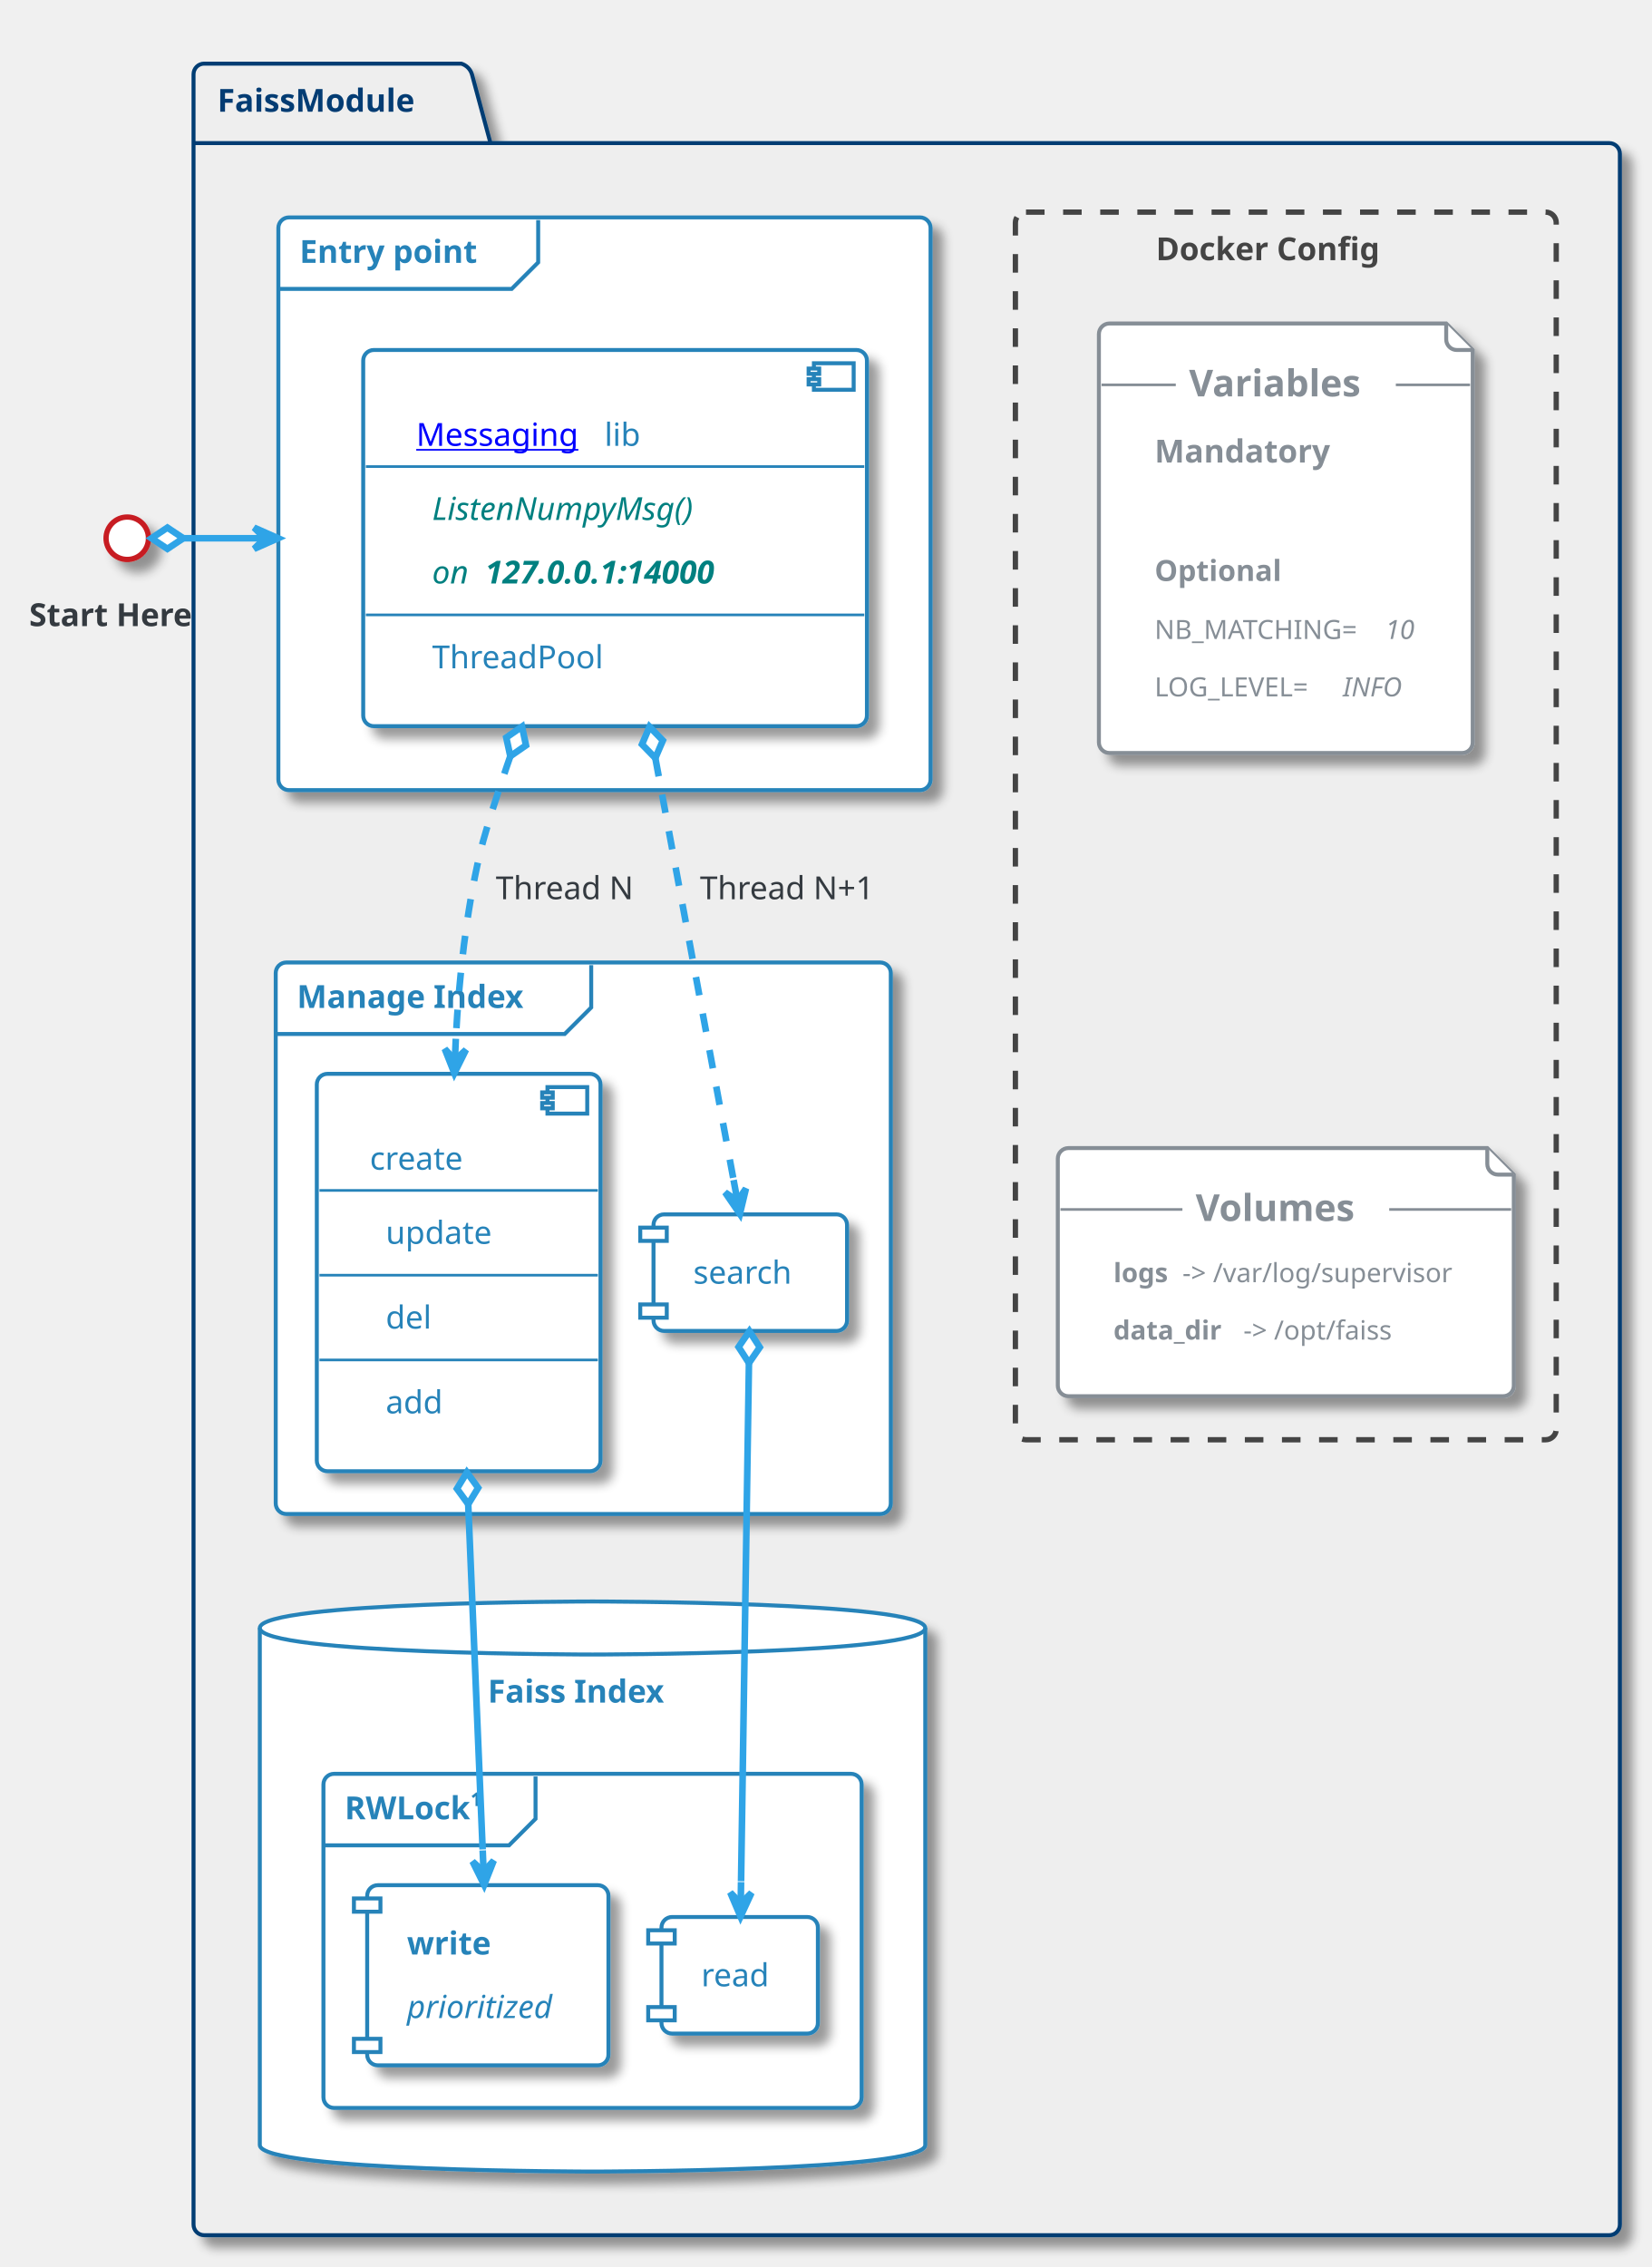
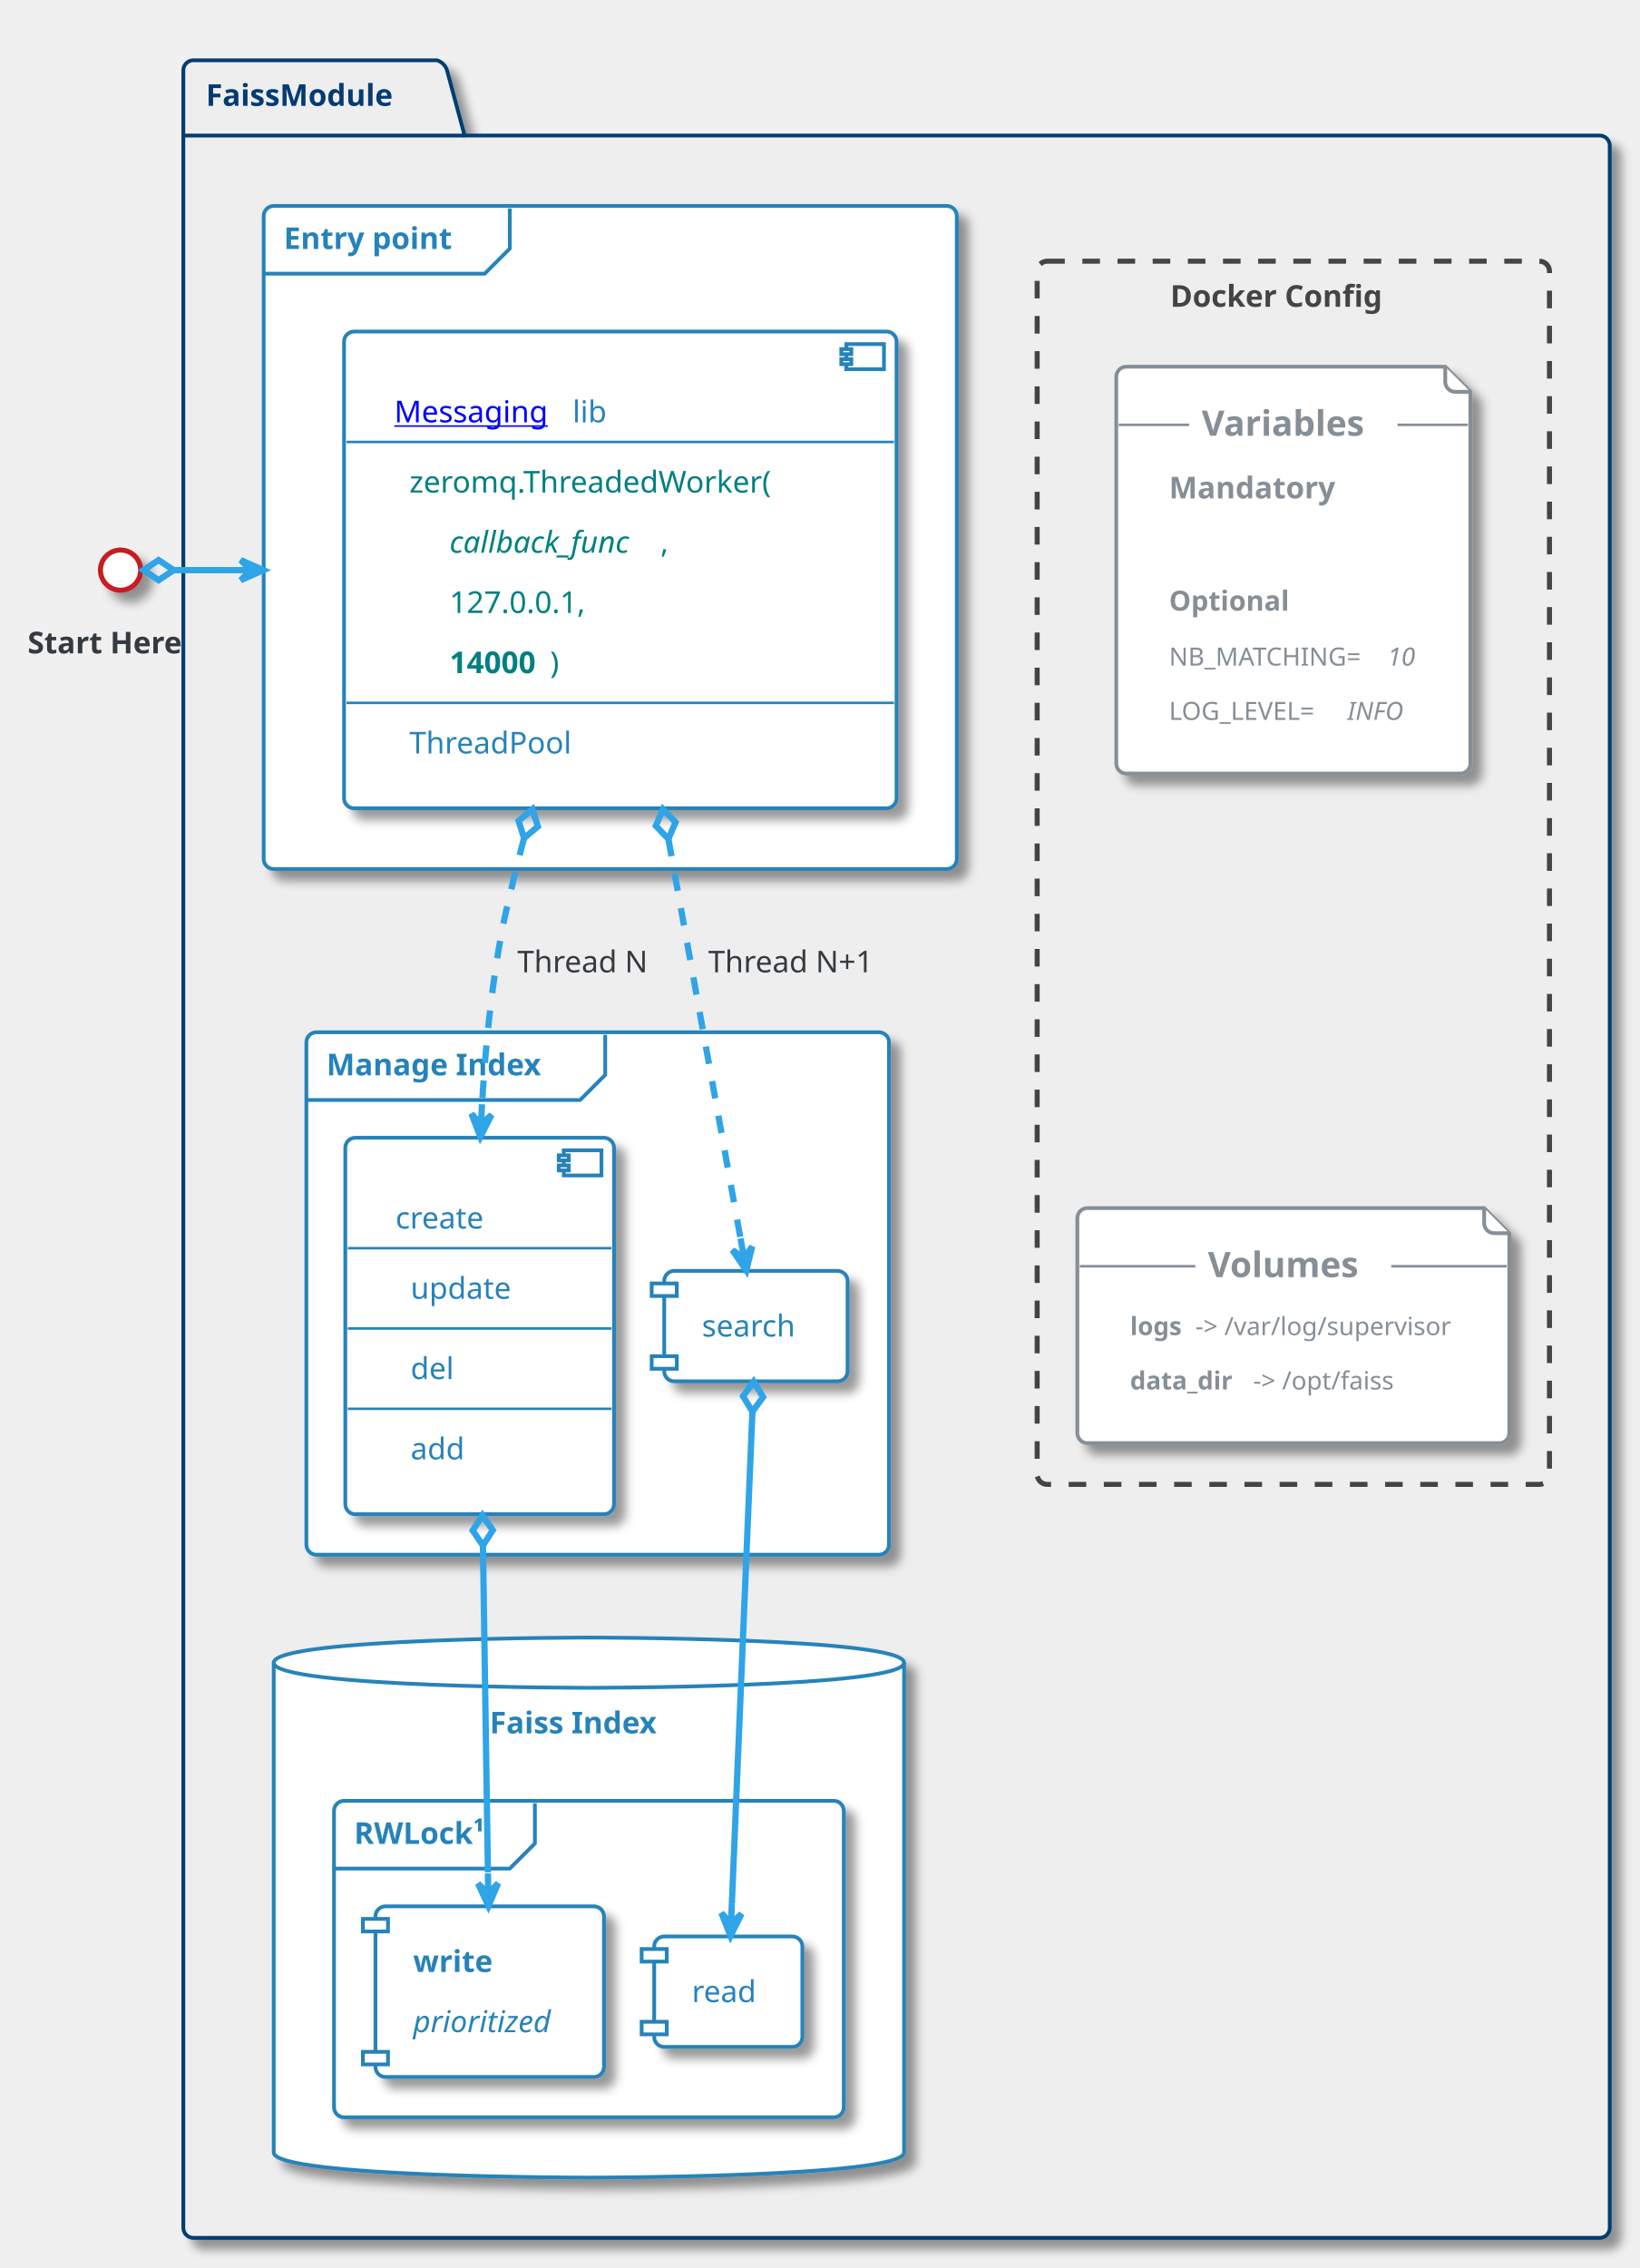
- <svg xmlns="http://www.w3.org/2000/svg" xmlns:xlink="http://www.w3.org/1999/xlink" contentScriptType="application/ecmascript" contentStyleType="text/css" height="855px" preserveAspectRatio="none" style="width:623px;height:855px;" version="1.1" viewBox="0 0 623 855" width="623px" zoomAndPan="magnify">
+ <svg xmlns="http://www.w3.org/2000/svg" xmlns:xlink="http://www.w3.org/1999/xlink" contentScriptType="application/ecmascript" contentStyleType="text/css" height="903px" preserveAspectRatio="none" style="width:653px;height:903px;background:#00000000;" version="1.1" viewBox="0 0 653 903" width="653px" zoomAndPan="magnify">
  <defs>
-     <filter height="300%" id="f9x444slhxpl2" width="300%" x="-1" y="-1">
+     <filter height="300%" id="fwvt0zeiegndc" width="300%" x="-1" y="-1">
      <feGaussianBlur result="blurOut" stdDeviation="2.0" />
      <feColorMatrix in="blurOut" result="blurOut2" type="matrix" values="0 0 0 0 0 0 0 0 0 0 0 0 0 0 0 0 0 0 .4 0" />
      <feOffset dx="4.0" dy="4.0" in="blurOut2" result="blurOut3" />
      <feBlend in="SourceGraphic" in2="blurOut3" mode="normal" />
    </filter>
  </defs>
  <g>
-     <path d="M77,24 L174,24 A6,6 0 0 1 178,28 L185,53.969 L607,53.969 A4,4 0 0 1 611,57.969 L611,839 A4,4 0 0 1 607,843 L77,843 A4,4 0 0 1 73,839 L73,28 A4,4 0 0 1 77,24 " fill="#EEEEEE" filter="url(#f9x444slhxpl2)" style="stroke: #033C73; stroke-width: 1.5;" />
+     <path d="M77,24 L174,24 A6,6 0 0 1 178,28 L185,53.969 L637,53.969 A4,4 0 0 1 641,57.969 L641,887 A4,4 0 0 1 637,891 L77,891 A4,4 0 0 1 73,887 L73,28 A4,4 0 0 1 77,24 " fill="#EEEEEE" filter="url(#fwvt0zeiegndc)" style="stroke: #033C73; stroke-width: 1.5;" />
    <line style="stroke: #033C73; stroke-width: 1.5;" x1="73" x2="185" y1="53.969" y2="53.969" />
    <text fill="#033C73" font-family="Verdana" font-size="12" font-weight="bold" lengthAdjust="spacingAndGlyphs" textLength="89" x="82" y="42.139">FaissModule</text>
-     <rect fill="#EEEEEE" height="463" rx="4" ry="4" style="stroke: #444444; stroke-width: 2.0; stroke-dasharray: 7.0,7.0;" width="204" x="383" y="80" />
-     <text fill="#444444" font-family="Verdana" font-size="12" font-weight="bold" lengthAdjust="spacingAndGlyphs" textLength="98" x="436" y="98.139">Docker Config</text>
-     <rect fill="#FFFFFF" filter="url(#f9x444slhxpl2)" height="216" rx="4" ry="4" style="stroke: #2683B9; stroke-width: 1.5;" width="246" x="105" y="82" />
+     <rect fill="#EEEEEE" height="487" rx="4" ry="4" style="stroke: #444444; stroke-width: 2.0; stroke-dasharray: 7.0,7.0;" width="204" x="413" y="104" />
+     <text fill="#444444" font-family="Verdana" font-size="12" font-weight="bold" lengthAdjust="spacingAndGlyphs" textLength="98" x="466" y="122.139">Docker Config</text>
+     <rect fill="#FFFFFF" filter="url(#fwvt0zeiegndc)" height="264" rx="4" ry="4" style="stroke: #2683B9; stroke-width: 1.5;" width="276" x="105" y="82" />
    <path d="M203,83 L203,98.969 L193,108.969 L105,108.969 " fill="none" style="stroke: #2683B9; stroke-width: 1.5;" />
    <text fill="#2683B9" font-family="Verdana" font-size="12" font-weight="bold" lengthAdjust="spacingAndGlyphs" textLength="78" x="113" y="99.139">Entry point</text>
-     <rect fill="#FFFFFF" filter="url(#f9x444slhxpl2)" height="208" rx="4" ry="4" style="stroke: #2683B9; stroke-width: 1.5;" width="232" x="104" y="363" />
-     <path d="M223,364 L223,379.969 L213,389.969 L104,389.969 " fill="none" style="stroke: #2683B9; stroke-width: 1.5;" />
-     <text fill="#2683B9" font-family="Verdana" font-size="12" font-weight="bold" lengthAdjust="spacingAndGlyphs" textLength="99" x="112" y="380.139">Manage Index</text>
-     <path d="M98,614 C98,604 223.5,604 223.5,604 C223.5,604 349,604 349,614 L349,809 C349,819 223.5,819 223.5,819 C223.5,819 98,819 98,809 L98,614 " fill="#FFFFFF" filter="url(#f9x444slhxpl2)" style="stroke: #2683B9; stroke-width: 1.5;" />
-     <path d="M98,614 C98,624 223.5,624 223.5,624 C223.5,624 349,624 349,614 " fill="none" style="stroke: #2683B9; stroke-width: 1.5;" />
-     <text fill="#2683B9" font-family="Verdana" font-size="12" font-weight="bold" lengthAdjust="spacingAndGlyphs" textLength="79" x="184" y="642.139">Faiss Index</text>
-     <rect fill="#FFFFFF" filter="url(#f9x444slhxpl2)" height="126" rx="4" ry="4" style="stroke: #2683B9; stroke-width: 1.5;" width="203" x="122" y="669" />
-     <path d="M202,670 L202,685.969 L192,695.969 L122,695.969 " fill="none" style="stroke: #2683B9; stroke-width: 1.5;" />
-     <text fill="#2683B9" font-family="Verdana" font-size="12" font-weight="bold" lengthAdjust="spacingAndGlyphs" textLength="60" x="130" y="686.139">RWLock¹</text>
-     <path d="M414.5,126 L414.5,279.992 A4,4 0 0 0 418.5,283.992 L551.5,283.992 A4,4 0 0 0 555.5,279.992 L555.5,132 L545.5,122 L418.5,122 A4,4 0 0 0 414.5,126 " fill="#FFFFFF" filter="url(#f9x444slhxpl2)" style="stroke: #868E96; stroke-width: 1.5;" />
-     <path d="M545.5,122 L545.5,128 A4,4 0 0 0 549.5,132 L555.5,132 " fill="#FFFFFF" style="stroke: #868E96; stroke-width: 1.5;" />
-     <text fill="#868E96" font-family="Verdana" font-size="12" font-weight="bold" lengthAdjust="spacingAndGlyphs" textLength="77" x="435.5" y="174.435">Mandatory</text>
-     <text fill="#868E96" font-family="Verdana" font-size="10" lengthAdjust="spacingAndGlyphs" textLength="0" x="438.5" y="196.548" />
-     <text fill="#868E96" font-family="Verdana" font-size="11" font-weight="bold" lengthAdjust="spacingAndGlyphs" textLength="55" x="435.5" y="219.117">Optional</text>
-     <text fill="#868E96" font-family="Verdana" font-size="10" lengthAdjust="spacingAndGlyphs" textLength="84" x="435.5" y="240.993">NB_MATCHING=</text>
-     <text fill="#868E96" font-family="Verdana" font-size="10" font-style="italic" lengthAdjust="spacingAndGlyphs" textLength="12" x="522.5" y="240.993">10</text>
-     <text fill="#868E96" font-family="Verdana" font-size="10" lengthAdjust="spacingAndGlyphs" textLength="68" x="435.5" y="262.634">LOG_LEVEL=</text>
-     <text fill="#868E96" font-family="Verdana" font-size="10" font-style="italic" lengthAdjust="spacingAndGlyphs" textLength="25" x="506.5" y="262.634">INFO</text>
-     <line style="stroke: #868E96; stroke-width: 1.0;" x1="415.5" x2="443.5" y1="145.148" y2="145.148" />
-     <text fill="#868E96" font-family="Verdana" font-size="14" font-weight="bold" lengthAdjust="spacingAndGlyphs" textLength="73" x="448.5" y="149.495">Variables</text>
-     <line style="stroke: #868E96; stroke-width: 1.0;" x1="526.5" x2="554.5" y1="145.148" y2="145.148" />
-     <path d="M399,437 L399,522.578 A4,4 0 0 0 403,526.578 L567,526.578 A4,4 0 0 0 571,522.578 L571,443 L561,433 L403,433 A4,4 0 0 0 399,437 " fill="#FFFFFF" filter="url(#f9x444slhxpl2)" style="stroke: #868E96; stroke-width: 1.5;" />
-     <path d="M561,433 L561,439 A4,4 0 0 0 565,443 L571,443 " fill="#FFFFFF" style="stroke: #868E96; stroke-width: 1.5;" />
-     <text fill="#868E96" font-family="Verdana" font-size="10" font-weight="bold" lengthAdjust="spacingAndGlyphs" textLength="23" x="420" y="483.579">logs</text>
-     <text fill="#868E96" font-family="Verdana" font-size="10" lengthAdjust="spacingAndGlyphs" textLength="104" x="446" y="483.579">-&gt; /var/log/supervisor</text>
-     <text fill="#868E96" font-family="Verdana" font-size="10" font-weight="bold" lengthAdjust="spacingAndGlyphs" textLength="46" x="420" y="505.22">data_dir</text>
-     <text fill="#868E96" font-family="Verdana" font-size="10" lengthAdjust="spacingAndGlyphs" textLength="59" x="469" y="505.22">-&gt; /opt/faiss</text>
-     <line style="stroke: #868E96; stroke-width: 1.0;" x1="400" x2="446" y1="456.148" y2="456.148" />
-     <text fill="#868E96" font-family="Verdana" font-size="14" font-weight="bold" lengthAdjust="spacingAndGlyphs" textLength="68" x="451" y="460.495">Volumes</text>
-     <line style="stroke: #868E96; stroke-width: 1.0;" x1="524" x2="570" y1="456.148" y2="456.148" />
-     <rect fill="#FFFFFF" filter="url(#f9x444slhxpl2)" height="141.875" rx="4" ry="4" style="stroke: #2683B9; stroke-width: 1.5;" width="190" x="137" y="132" />
-     <rect fill="#FFFFFF" height="10" style="stroke: #2683B9; stroke-width: 1.5;" width="15" x="307" y="137" />
-     <rect fill="#FFFFFF" height="2" style="stroke: #2683B9; stroke-width: 1.5;" width="4" x="305" y="139" />
-     <rect fill="#FFFFFF" height="2" style="stroke: #2683B9; stroke-width: 1.5;" width="4" x="305" y="143" />
+     <rect fill="#FFFFFF" filter="url(#fwvt0zeiegndc)" height="208" rx="4" ry="4" style="stroke: #2683B9; stroke-width: 1.5;" width="232" x="122" y="411" />
+     <path d="M241,412 L241,427.969 L231,437.969 L122,437.969 " fill="none" style="stroke: #2683B9; stroke-width: 1.5;" />
+     <text fill="#2683B9" font-family="Verdana" font-size="12" font-weight="bold" lengthAdjust="spacingAndGlyphs" textLength="99" x="130" y="428.139">Manage Index</text>
+     <path d="M109,662 C109,652 234.5,652 234.5,652 C234.5,652 360,652 360,662 L360,857 C360,867 234.5,867 234.5,867 C234.5,867 109,867 109,857 L109,662 " fill="#FFFFFF" filter="url(#fwvt0zeiegndc)" style="stroke: #2683B9; stroke-width: 1.5;" />
+     <path d="M109,662 C109,672 234.5,672 234.5,672 C234.5,672 360,672 360,662 " fill="none" style="stroke: #2683B9; stroke-width: 1.5;" />
+     <text fill="#2683B9" font-family="Verdana" font-size="12" font-weight="bold" lengthAdjust="spacingAndGlyphs" textLength="79" x="195" y="690.139">Faiss Index</text>
+     <rect fill="#FFFFFF" filter="url(#fwvt0zeiegndc)" height="126" rx="4" ry="4" style="stroke: #2683B9; stroke-width: 1.5;" width="203" x="133" y="717" />
+     <path d="M213,718 L213,733.969 L203,743.969 L133,743.969 " fill="none" style="stroke: #2683B9; stroke-width: 1.5;" />
+     <text fill="#2683B9" font-family="Verdana" font-size="12" font-weight="bold" lengthAdjust="spacingAndGlyphs" textLength="60" x="141" y="734.139">RWLock¹</text>
+     <path d="M444.5,150 L444.5,303.992 A4,4 0 0 0 448.5,307.992 L581.5,307.992 A4,4 0 0 0 585.5,303.992 L585.5,156 L575.5,146 L448.5,146 A4,4 0 0 0 444.5,150 " fill="#FFFFFF" filter="url(#fwvt0zeiegndc)" style="stroke: #868E96; stroke-width: 1.5;" />
+     <path d="M575.5,146 L575.5,152 A4,4 0 0 0 579.5,156 L585.5,156 " fill="#FFFFFF" style="stroke: #868E96; stroke-width: 1.5;" />
+     <text fill="#868E96" font-family="Verdana" font-size="12" font-weight="bold" lengthAdjust="spacingAndGlyphs" textLength="77" x="465.5" y="198.435">Mandatory</text>
+     <text fill="#868E96" font-family="Verdana" font-size="10" lengthAdjust="spacingAndGlyphs" textLength="0" x="468.5" y="220.548" />
+     <text fill="#868E96" font-family="Verdana" font-size="11" font-weight="bold" lengthAdjust="spacingAndGlyphs" textLength="55" x="465.5" y="243.117">Optional</text>
+     <text fill="#868E96" font-family="Verdana" font-size="10" lengthAdjust="spacingAndGlyphs" textLength="84" x="465.5" y="264.993">NB_MATCHING=</text>
+     <text fill="#868E96" font-family="Verdana" font-size="10" font-style="italic" lengthAdjust="spacingAndGlyphs" textLength="12" x="552.5" y="264.993">10</text>
+     <text fill="#868E96" font-family="Verdana" font-size="10" lengthAdjust="spacingAndGlyphs" textLength="68" x="465.5" y="286.634">LOG_LEVEL=</text>
+     <text fill="#868E96" font-family="Verdana" font-size="10" font-style="italic" lengthAdjust="spacingAndGlyphs" textLength="25" x="536.5" y="286.634">INFO</text>
+     <line style="stroke: #868E96; stroke-width: 1.0;" x1="445.5" x2="473.5" y1="169.148" y2="169.148" />
+     <text fill="#868E96" font-family="Verdana" font-size="14" font-weight="bold" lengthAdjust="spacingAndGlyphs" textLength="73" x="478.5" y="173.495">Variables</text>
+     <line style="stroke: #868E96; stroke-width: 1.0;" x1="556.5" x2="584.5" y1="169.148" y2="169.148" />
+     <path d="M429,485 L429,570.578 A4,4 0 0 0 433,574.578 L597,574.578 A4,4 0 0 0 601,570.578 L601,491 L591,481 L433,481 A4,4 0 0 0 429,485 " fill="#FFFFFF" filter="url(#fwvt0zeiegndc)" style="stroke: #868E96; stroke-width: 1.5;" />
+     <path d="M591,481 L591,487 A4,4 0 0 0 595,491 L601,491 " fill="#FFFFFF" style="stroke: #868E96; stroke-width: 1.5;" />
+     <text fill="#868E96" font-family="Verdana" font-size="10" font-weight="bold" lengthAdjust="spacingAndGlyphs" textLength="23" x="450" y="531.579">logs</text>
+     <text fill="#868E96" font-family="Verdana" font-size="10" lengthAdjust="spacingAndGlyphs" textLength="104" x="476" y="531.579">-&gt; /var/log/supervisor</text>
+     <text fill="#868E96" font-family="Verdana" font-size="10" font-weight="bold" lengthAdjust="spacingAndGlyphs" textLength="46" x="450" y="553.22">data_dir</text>
+     <text fill="#868E96" font-family="Verdana" font-size="10" lengthAdjust="spacingAndGlyphs" textLength="59" x="499" y="553.22">-&gt; /opt/faiss</text>
+     <line style="stroke: #868E96; stroke-width: 1.0;" x1="430" x2="476" y1="504.148" y2="504.148" />
+     <text fill="#868E96" font-family="Verdana" font-size="14" font-weight="bold" lengthAdjust="spacingAndGlyphs" textLength="68" x="481" y="508.495">Volumes</text>
+     <line style="stroke: #868E96; stroke-width: 1.0;" x1="554" x2="600" y1="504.148" y2="504.148" />
+     <rect fill="#FFFFFF" filter="url(#fwvt0zeiegndc)" height="189.812" rx="4" ry="4" style="stroke: #2683B9; stroke-width: 1.5;" width="220" x="137" y="132" />
+     <rect fill="#FFFFFF" height="10" style="stroke: #2683B9; stroke-width: 1.5;" width="15" x="337" y="137" />
+     <rect fill="#FFFFFF" height="2" style="stroke: #2683B9; stroke-width: 1.5;" width="4" x="335" y="139" />
+     <rect fill="#FFFFFF" height="2" style="stroke: #2683B9; stroke-width: 1.5;" width="4" x="335" y="143" />
    <a href="http://10.165.64.205/AI/Messaging" target="_top" title="http://10.165.64.205/AI/Messaging" xlink:actuate="onRequest" xlink:href="http://10.165.64.205/AI/Messaging" xlink:show="new" xlink:title="http://10.165.64.205/AI/Messaging" xlink:type="simple">
      <text fill="#0000FF" font-family="Verdana" font-size="12" lengthAdjust="spacingAndGlyphs" text-decoration="underline" textLength="67" x="157" y="168.139">Messaging</text>
    </a>
    <text fill="#2683B9" font-family="Verdana" font-size="12" lengthAdjust="spacingAndGlyphs" textLength="14" x="228" y="168.139">lib</text>
-     <line style="stroke: #2683B9; stroke-width: 1.0;" x1="138" x2="326" y1="175.969" y2="175.969" />
-     <text fill="#008080" font-family="Verdana" font-size="12" font-style="italic" lengthAdjust="spacingAndGlyphs" textLength="114" x="163" y="196.107">ListenNumpyMsg()</text>
-     <text fill="#008080" font-family="Verdana" font-size="12" font-style="italic" lengthAdjust="spacingAndGlyphs" textLength="16" x="163" y="220.076">on</text>
-     <text fill="#008080" font-family="Verdana" font-size="12" font-style="italic" font-weight="bold" lengthAdjust="spacingAndGlyphs" textLength="108" x="183" y="220.076">127.0.0.1:14000</text>
-     <line style="stroke: #2683B9; stroke-width: 1.0;" x1="138" x2="326" y1="231.906" y2="231.906" />
-     <text fill="#2683B9" font-family="Verdana" font-size="12" lengthAdjust="spacingAndGlyphs" textLength="71" x="163" y="252.045">ThreadPool</text>
-     <rect fill="#FFFFFF" filter="url(#f9x444slhxpl2)" height="149.875" rx="4" ry="4" style="stroke: #2683B9; stroke-width: 1.5;" width="107" x="119.5" y="405" />
-     <rect fill="#FFFFFF" height="10" style="stroke: #2683B9; stroke-width: 1.5;" width="15" x="206.5" y="410" />
-     <rect fill="#FFFFFF" height="2" style="stroke: #2683B9; stroke-width: 1.5;" width="4" x="204.5" y="412" />
-     <rect fill="#FFFFFF" height="2" style="stroke: #2683B9; stroke-width: 1.5;" width="4" x="204.5" y="416" />
-     <text fill="#2683B9" font-family="Verdana" font-size="12" lengthAdjust="spacingAndGlyphs" textLength="41" x="139.5" y="441.139">create</text>
-     <line style="stroke: #2683B9; stroke-width: 1.0;" x1="120.5" x2="225.5" y1="448.969" y2="448.969" />
-     <text fill="#2683B9" font-family="Verdana" font-size="12" lengthAdjust="spacingAndGlyphs" textLength="45" x="145.5" y="469.107">update</text>
-     <line style="stroke: #2683B9; stroke-width: 1.0;" x1="120.5" x2="225.5" y1="480.938" y2="480.938" />
-     <text fill="#2683B9" font-family="Verdana" font-size="12" lengthAdjust="spacingAndGlyphs" textLength="19" x="145.5" y="501.076">del</text>
-     <line style="stroke: #2683B9; stroke-width: 1.0;" x1="120.5" x2="225.5" y1="512.906" y2="512.906" />
-     <text fill="#2683B9" font-family="Verdana" font-size="12" lengthAdjust="spacingAndGlyphs" textLength="24" x="145.5" y="533.045">add</text>
-     <rect fill="#FFFFFF" filter="url(#f9x444slhxpl2)" height="43.969" rx="4" ry="4" style="stroke: #2683B9; stroke-width: 1.5;" width="73" x="246.5" y="458" />
-     <rect fill="#FFFFFF" height="5" style="stroke: #2683B9; stroke-width: 1.5;" width="10" x="241.5" y="463" />
-     <rect fill="#FFFFFF" height="5" style="stroke: #2683B9; stroke-width: 1.5;" width="10" x="241.5" y="491.969" />
-     <text fill="#2683B9" font-family="Verdana" font-size="12" lengthAdjust="spacingAndGlyphs" textLength="43" x="261.5" y="484.139">search</text>
-     <rect fill="#FFFFFF" filter="url(#f9x444slhxpl2)" height="67.938" rx="4" ry="4" style="stroke: #2683B9; stroke-width: 1.5;" width="91" x="138.5" y="711" />
-     <rect fill="#FFFFFF" height="5" style="stroke: #2683B9; stroke-width: 1.5;" width="10" x="133.5" y="716" />
-     <rect fill="#FFFFFF" height="5" style="stroke: #2683B9; stroke-width: 1.5;" width="10" x="133.5" y="768.938" />
-     <text fill="#2683B9" font-family="Verdana" font-size="12" font-weight="bold" lengthAdjust="spacingAndGlyphs" textLength="37" x="153.5" y="737.139">write</text>
-     <text fill="#2683B9" font-family="Verdana" font-size="12" font-style="italic" lengthAdjust="spacingAndGlyphs" textLength="61" x="153.5" y="761.107">prioritized</text>
-     <rect fill="#FFFFFF" filter="url(#f9x444slhxpl2)" height="43.969" rx="4" ry="4" style="stroke: #2683B9; stroke-width: 1.5;" width="59" x="249.5" y="723" />
-     <rect fill="#FFFFFF" height="5" style="stroke: #2683B9; stroke-width: 1.5;" width="10" x="244.5" y="728" />
-     <rect fill="#FFFFFF" height="5" style="stroke: #2683B9; stroke-width: 1.5;" width="10" x="244.5" y="756.969" />
-     <text fill="#2683B9" font-family="Verdana" font-size="12" lengthAdjust="spacingAndGlyphs" textLength="29" x="264.5" y="749.139">read</text>
-     <ellipse cx="48" cy="203" fill="#FFFFFF" filter="url(#f9x444slhxpl2)" rx="8" ry="8" style="stroke: #C71C22; stroke-width: 2.0;" />
-     <text fill="#343A40" font-family="Verdana" font-size="12" font-weight="bold" lengthAdjust="spacingAndGlyphs" textLength="74" x="11" y="236.139">Start Here</text>
-     <path d="M69.141,203 C69.141,203 84.564,203 91.564,203 C95.064,203 98.564,203 102.064,203 C102.939,203 103.814,203 104.689,203 C104.743,203 104.798,203 104.853,203 " fill="none" id="FAISSØMQ-EntryPoint" style="stroke: #2FA4E7; stroke-width: 2.5;" />
-     <polygon fill="#2FA4E7" points="104.853,203,95.853,199,99.853,203,95.853,207,104.853,203" style="stroke: #2FA4E7; stroke-width: 2.5;" />
-     <polygon fill="#FFFFFF" points="57.141,203,63.141,207,69.141,203,63.141,199,57.141,203" style="stroke: #2FA4E7; stroke-width: 2.5;" />
-     <path d="M247.189,285.905 C247.189,285.905 269.42,405.775 276.68,444.922 " fill="none" id="FAISS_MSG_C-search" style="stroke: #2FA4E7; stroke-width: 2.5; stroke-dasharray: 7.0,7.0;" />
-     <polygon fill="#2FA4E7" points="279.075,457.837,281.366,448.258,278.163,452.921,273.5,449.718,279.075,457.837" style="stroke: #2FA4E7; stroke-width: 2.5;" />
-     <line style="stroke: #2FA4E7; stroke-width: 2.5;" x1="278.163" x2="276.704" y1="452.921" y2="445.055" />
-     <polygon fill="#FFFFFF" points="245.001,274.106,242.162,280.735,247.189,285.905,250.028,279.276,245.001,274.106" style="stroke: #2FA4E7; stroke-width: 2.5;" />
-     <text fill="#343A40" font-family="Verdana" font-size="12" lengthAdjust="spacingAndGlyphs" textLength="75" x="264" y="339.139">Thread N+1</text>
-     <path d="M192.486,285.215 C192.486,285.215 183.769,310.145 181,322 C175.811,344.217 173.158,368.665 171.938,391.518 " fill="none" id="FAISS_MSG_C-FaissIdxMgnt" style="stroke: #2FA4E7; stroke-width: 2.5; stroke-dasharray: 7.0,7.0;" />
-     <polygon fill="#2FA4E7" points="171.377,404.76,175.755,395.938,171.589,399.764,167.762,395.598,171.377,404.76" style="stroke: #2FA4E7; stroke-width: 2.5;" />
-     <line style="stroke: #2FA4E7; stroke-width: 2.5;" x1="171.589" x2="171.927" y1="399.764" y2="391.772" />
-     <polygon fill="#FFFFFF" points="196.886,274.051,190.964,278.166,192.486,285.215,198.407,281.1,196.886,274.051" style="stroke: #2FA4E7; stroke-width: 2.5;" />
-     <text fill="#343A40" font-family="Verdana" font-size="12" lengthAdjust="spacingAndGlyphs" textLength="57" x="187" y="339.139">Thread N</text>
-     <path d="M282.496,514.077 C282.496,514.077 280.292,659.02 279.525,709.502 " fill="none" id="search-read" style="stroke: #2FA4E7; stroke-width: 2.5;" />
-     <polygon fill="#2FA4E7" points="279.322,722.822,283.459,713.884,279.398,717.823,275.46,713.762,279.322,722.822" style="stroke: #2FA4E7; stroke-width: 2.5;" />
-     <line style="stroke: #2FA4E7; stroke-width: 2.5;" x1="279.398" x2="279.519" y1="717.823" y2="709.823" />
-     <polygon fill="#FFFFFF" points="282.679,502.078,278.588,508.016,282.496,514.077,286.587,508.138,282.679,502.078" style="stroke: #2FA4E7; stroke-width: 2.5;" />
-     <path d="M176.609,567.301 C176.609,567.301 180.564,661.845 182.055,697.502 " fill="none" id="FaissIdxMgnt-write" style="stroke: #2FA4E7; stroke-width: 2.5;" />
-     <polygon fill="#2FA4E7" points="182.615,710.879,186.236,701.72,182.406,705.883,178.243,702.054,182.615,710.879" style="stroke: #2FA4E7; stroke-width: 2.5;" />
-     <line style="stroke: #2FA4E7; stroke-width: 2.5;" x1="182.406" x2="182.071" y1="705.883" y2="697.89" />
-     <polygon fill="#FFFFFF" points="176.108,555.311,172.362,561.473,176.609,567.301,180.355,561.139,176.108,555.311" style="stroke: #2FA4E7; stroke-width: 2.5;" />
+     <line style="stroke: #2683B9; stroke-width: 1.0;" x1="138" x2="356" y1="175.969" y2="175.969" />
+     <text fill="#008080" font-family="Verdana" font-size="12" lengthAdjust="spacingAndGlyphs" textLength="158" x="163" y="196.107">zeromq.ThreadedWorker(</text>
+     <text fill="#008080" font-family="Verdana" font-size="12" lengthAdjust="spacingAndGlyphs" textLength="0" x="179" y="220.076" />
+     <text fill="#008080" font-family="Verdana" font-size="12" font-style="italic" lengthAdjust="spacingAndGlyphs" textLength="84" x="179" y="220.076">callback_func</text>
+     <text fill="#008080" font-family="Verdana" font-size="12" lengthAdjust="spacingAndGlyphs" textLength="4" x="263" y="220.076">,</text>
+     <text fill="#008080" font-family="Verdana" font-size="12" lengthAdjust="spacingAndGlyphs" textLength="64" x="179" y="244.045">127.0.0.1,</text>
+     <text fill="#008080" font-family="Verdana" font-size="12" lengthAdjust="spacingAndGlyphs" textLength="0" x="179" y="268.014" />
+     <text fill="#008080" font-family="Verdana" font-size="12" font-weight="bold" lengthAdjust="spacingAndGlyphs" textLength="40" x="179" y="268.014">14000</text>
+     <text fill="#008080" font-family="Verdana" font-size="12" lengthAdjust="spacingAndGlyphs" textLength="5" x="219" y="268.014">)</text>
+     <line style="stroke: #2683B9; stroke-width: 1.0;" x1="138" x2="356" y1="279.844" y2="279.844" />
+     <text fill="#2683B9" font-family="Verdana" font-size="12" lengthAdjust="spacingAndGlyphs" textLength="71" x="163" y="299.982">ThreadPool</text>
+     <rect fill="#FFFFFF" filter="url(#fwvt0zeiegndc)" height="149.875" rx="4" ry="4" style="stroke: #2683B9; stroke-width: 1.5;" width="107" x="137.5" y="453" />
+     <rect fill="#FFFFFF" height="10" style="stroke: #2683B9; stroke-width: 1.5;" width="15" x="224.5" y="458" />
+     <rect fill="#FFFFFF" height="2" style="stroke: #2683B9; stroke-width: 1.5;" width="4" x="222.5" y="460" />
+     <rect fill="#FFFFFF" height="2" style="stroke: #2683B9; stroke-width: 1.5;" width="4" x="222.5" y="464" />
+     <text fill="#2683B9" font-family="Verdana" font-size="12" lengthAdjust="spacingAndGlyphs" textLength="41" x="157.5" y="489.139">create</text>
+     <line style="stroke: #2683B9; stroke-width: 1.0;" x1="138.5" x2="243.5" y1="496.969" y2="496.969" />
+     <text fill="#2683B9" font-family="Verdana" font-size="12" lengthAdjust="spacingAndGlyphs" textLength="45" x="163.5" y="517.107">update</text>
+     <line style="stroke: #2683B9; stroke-width: 1.0;" x1="138.5" x2="243.5" y1="528.938" y2="528.938" />
+     <text fill="#2683B9" font-family="Verdana" font-size="12" lengthAdjust="spacingAndGlyphs" textLength="19" x="163.5" y="549.076">del</text>
+     <line style="stroke: #2683B9; stroke-width: 1.0;" x1="138.5" x2="243.5" y1="560.906" y2="560.906" />
+     <text fill="#2683B9" font-family="Verdana" font-size="12" lengthAdjust="spacingAndGlyphs" textLength="24" x="163.5" y="581.045">add</text>
+     <rect fill="#FFFFFF" filter="url(#fwvt0zeiegndc)" height="43.969" rx="4" ry="4" style="stroke: #2683B9; stroke-width: 1.5;" width="73" x="264.5" y="506" />
+     <rect fill="#FFFFFF" height="5" style="stroke: #2683B9; stroke-width: 1.5;" width="10" x="259.5" y="511" />
+     <rect fill="#FFFFFF" height="5" style="stroke: #2683B9; stroke-width: 1.5;" width="10" x="259.5" y="539.969" />
+     <text fill="#2683B9" font-family="Verdana" font-size="12" lengthAdjust="spacingAndGlyphs" textLength="43" x="279.5" y="532.139">search</text>
+     <rect fill="#FFFFFF" filter="url(#fwvt0zeiegndc)" height="67.938" rx="4" ry="4" style="stroke: #2683B9; stroke-width: 1.5;" width="91" x="149.5" y="759" />
+     <rect fill="#FFFFFF" height="5" style="stroke: #2683B9; stroke-width: 1.5;" width="10" x="144.5" y="764" />
+     <rect fill="#FFFFFF" height="5" style="stroke: #2683B9; stroke-width: 1.5;" width="10" x="144.5" y="816.938" />
+     <text fill="#2683B9" font-family="Verdana" font-size="12" font-weight="bold" lengthAdjust="spacingAndGlyphs" textLength="37" x="164.5" y="785.139">write</text>
+     <text fill="#2683B9" font-family="Verdana" font-size="12" font-style="italic" lengthAdjust="spacingAndGlyphs" textLength="61" x="164.5" y="809.107">prioritized</text>
+     <rect fill="#FFFFFF" filter="url(#fwvt0zeiegndc)" height="43.969" rx="4" ry="4" style="stroke: #2683B9; stroke-width: 1.5;" width="59" x="260.5" y="771" />
+     <rect fill="#FFFFFF" height="5" style="stroke: #2683B9; stroke-width: 1.5;" width="10" x="255.5" y="776" />
+     <rect fill="#FFFFFF" height="5" style="stroke: #2683B9; stroke-width: 1.5;" width="10" x="255.5" y="804.969" />
+     <text fill="#2683B9" font-family="Verdana" font-size="12" lengthAdjust="spacingAndGlyphs" textLength="29" x="275.5" y="797.139">read</text>
+     <ellipse cx="48" cy="227" fill="#FFFFFF" filter="url(#fwvt0zeiegndc)" rx="8" ry="8" style="stroke: #C71C22; stroke-width: 2.0;" />
+     <text fill="#343A40" font-family="Verdana" font-size="12" font-weight="bold" lengthAdjust="spacingAndGlyphs" textLength="74" x="11" y="260.139">Start Here</text>
+     <path d="M69.141,227 C69.141,227 84.564,227 91.564,227 C95.064,227 98.564,227 102.064,227 C102.939,227 103.814,227 104.689,227 C104.743,227 104.798,227 104.853,227 " fill="none" id="FAISSØMQ-EntryPoint" style="stroke: #2FA4E7; stroke-width: 2.5;" />
+     <polygon fill="#2FA4E7" points="104.853,227,95.853,223,99.853,227,95.853,231,104.853,227" style="stroke: #2FA4E7; stroke-width: 2.5;" />
+     <polygon fill="#00000000" points="57.141,227,63.141,231,69.141,227,63.141,223,57.141,227" style="stroke: #2FA4E7; stroke-width: 2.5;" />
+     <path d="M266.146,334.004 C266.146,334.004 287.959,454.79 294.86,493.003 " fill="none" id="FAISS_MSG_C-search" style="stroke: #2FA4E7; stroke-width: 2.5; stroke-dasharray: 7.0,7.0;" />
+     <polygon fill="#2FA4E7" points="297.181,505.853,299.518,496.285,296.293,500.933,291.645,497.707,297.181,505.853" style="stroke: #2FA4E7; stroke-width: 2.5;" />
+     <line style="stroke: #2FA4E7; stroke-width: 2.5;" x1="296.293" x2="294.87" y1="500.933" y2="493.06" />
+     <polygon fill="#00000000" points="264.012,322.195,261.142,328.811,266.146,334.004,269.015,327.388,264.012,322.195" style="stroke: #2FA4E7; stroke-width: 2.5;" />
+     <text fill="#343A40" font-family="Verdana" font-size="12" lengthAdjust="spacingAndGlyphs" textLength="75" x="282" y="387.139">Thread N+1</text>
+     <path d="M208.675,333.711 C208.675,333.711 202.197,358.479 200,370 C195.746,392.306 193.306,416.691 191.951,439.449 " fill="none" id="FAISS_MSG_C-FaissIdxMgnt" style="stroke: #2FA4E7; stroke-width: 2.5; stroke-dasharray: 7.0,7.0;" />
+     <polygon fill="#2FA4E7" points="191.272,452.633,195.73,443.851,191.529,447.64,187.74,443.439,191.272,452.633" style="stroke: #2FA4E7; stroke-width: 2.5;" />
+     <line style="stroke: #2FA4E7; stroke-width: 2.5;" x1="191.529" x2="191.94" y1="447.64" y2="439.65" />
+     <polygon fill="#00000000" points="212.015,322.185,206.503,326.834,208.675,333.711,214.187,329.061,212.015,322.185" style="stroke: #2FA4E7; stroke-width: 2.5;" />
+     <text fill="#343A40" font-family="Verdana" font-size="12" lengthAdjust="spacingAndGlyphs" textLength="57" x="206" y="387.139">Thread N</text>
+     <path d="M299.616,562.067 C299.616,562.067 293.538,707.42 291.429,757.826 " fill="none" id="search-read" style="stroke: #2FA4E7; stroke-width: 2.5;" />
+     <polygon fill="#2FA4E7" points="290.886,770.822,295.258,761.997,291.095,765.826,287.265,761.663,290.886,770.822" style="stroke: #2FA4E7; stroke-width: 2.5;" />
+     <line style="stroke: #2FA4E7; stroke-width: 2.5;" x1="291.095" x2="291.429" y1="765.826" y2="757.833" />
+     <polygon fill="#00000000" points="300.118,550.078,295.87,555.905,299.616,562.067,303.863,556.24,300.118,550.078" style="stroke: #2FA4E7; stroke-width: 2.5;" />
+     <path d="M192.312,615.31 C192.312,615.31 193.751,709.845 194.293,745.502 " fill="none" id="FaissIdxMgnt-write" style="stroke: #2FA4E7; stroke-width: 2.5;" />
+     <polygon fill="#2FA4E7" points="194.496,758.879,198.359,749.819,194.42,753.88,190.36,749.941,194.496,758.879" style="stroke: #2FA4E7; stroke-width: 2.5;" />
+     <line style="stroke: #2FA4E7; stroke-width: 2.5;" x1="194.42" x2="194.298" y1="753.88" y2="745.88" />
+     <polygon fill="#00000000" points="192.13,603.311,188.221,609.371,192.312,615.31,196.22,609.25,192.13,603.311" style="stroke: #2FA4E7; stroke-width: 2.5;" />
  </g>
</svg>
